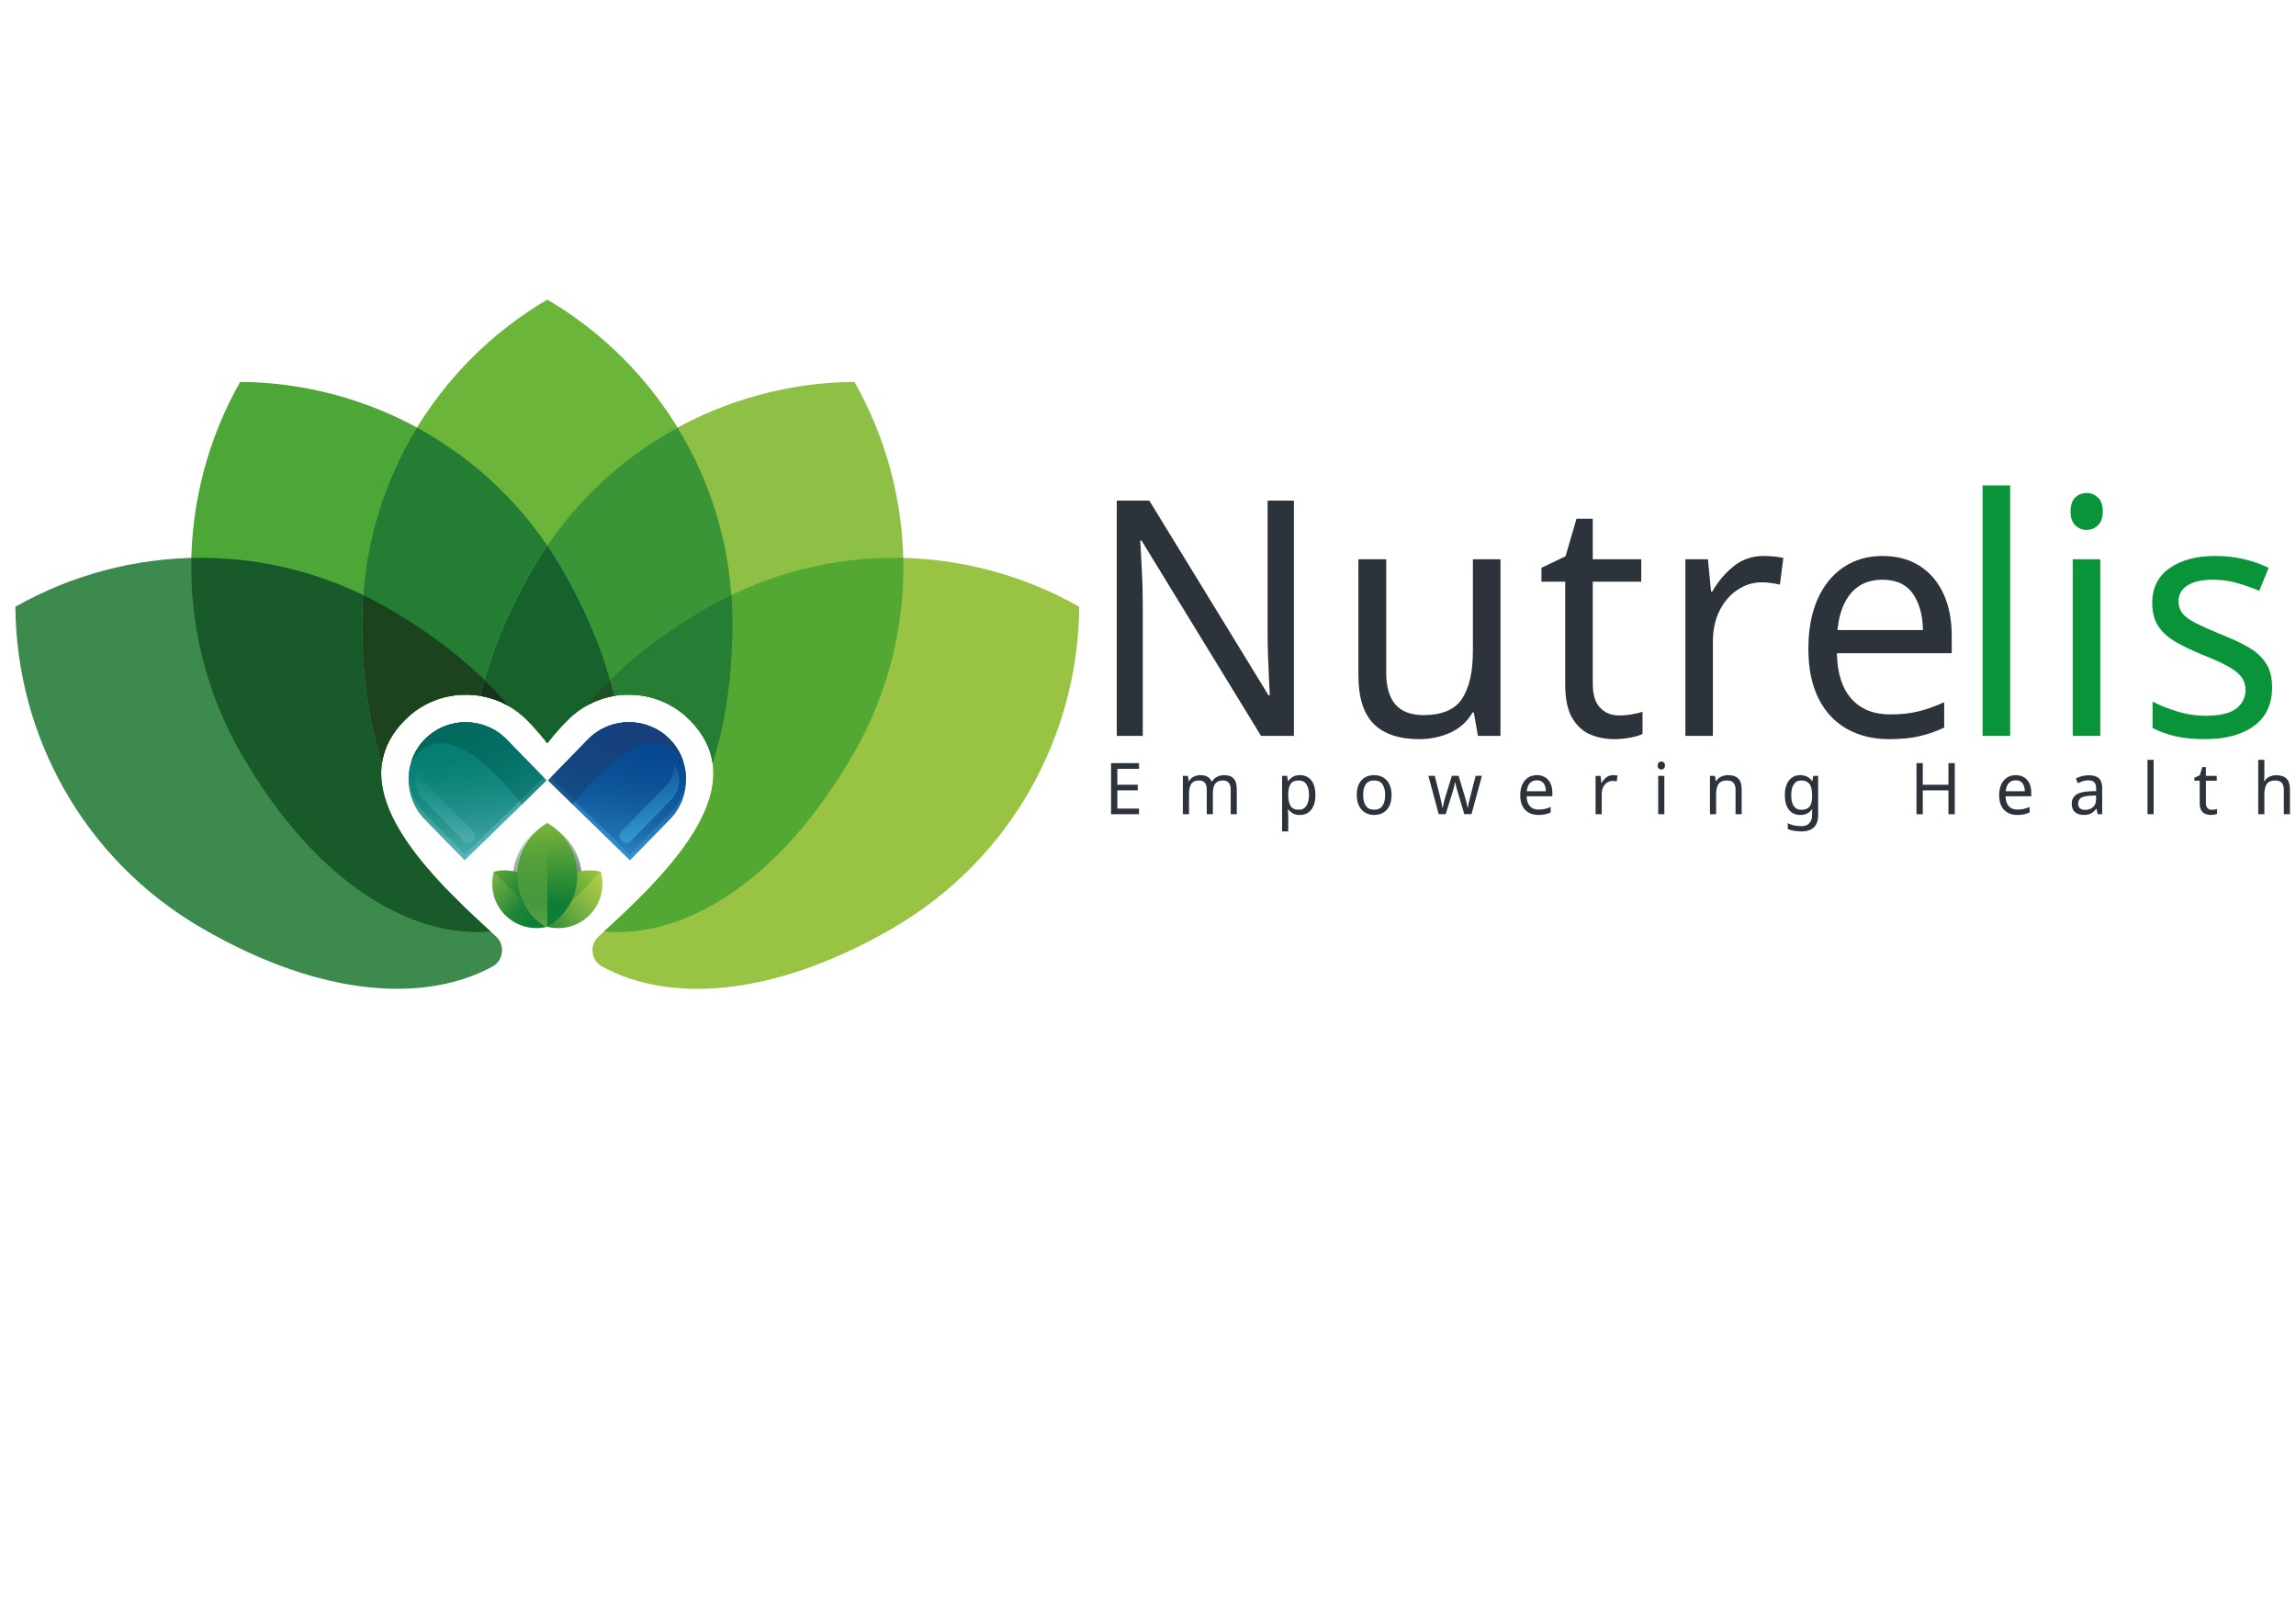
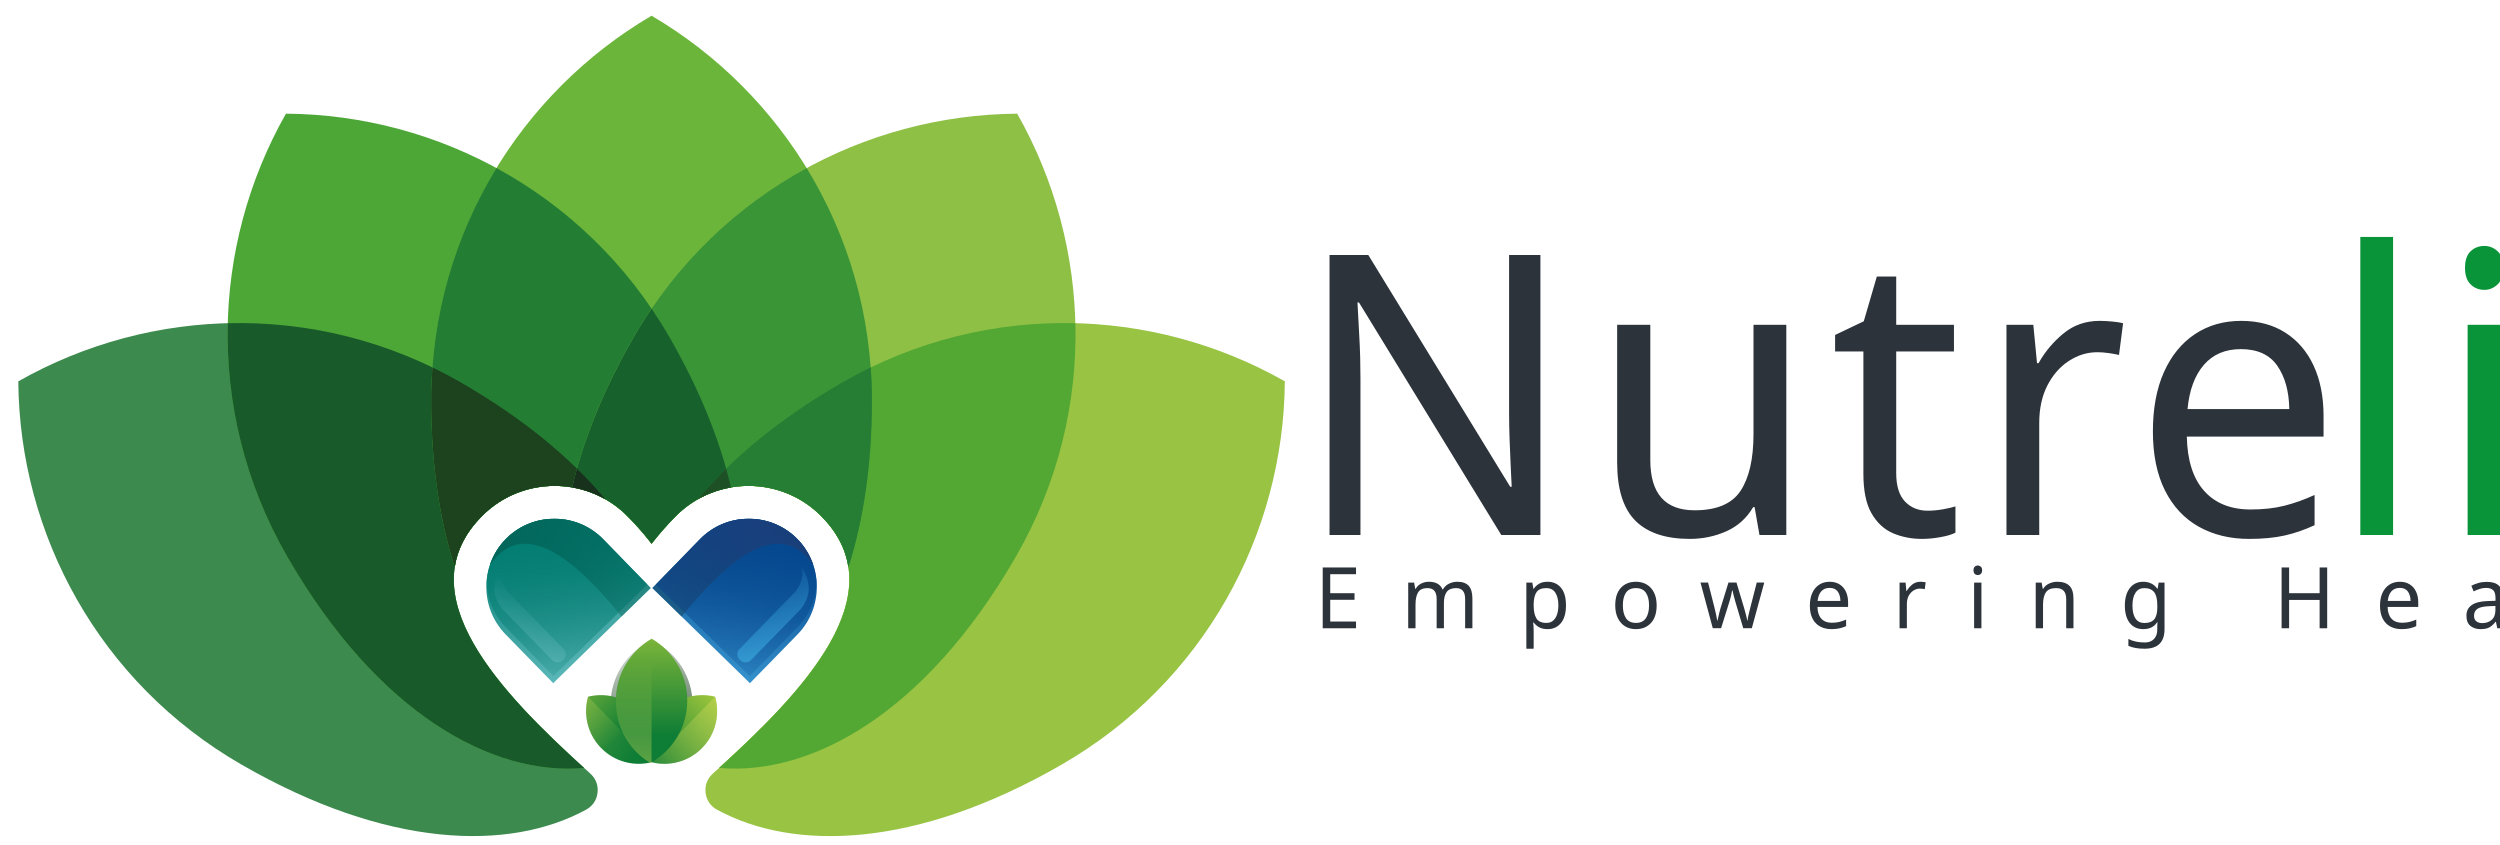
- <svg xmlns="http://www.w3.org/2000/svg" xmlns:xlink="http://www.w3.org/1999/xlink" id="Calque_1" version="1.1" viewBox="0 0 841.89 595.28">
+ <svg xmlns="http://www.w3.org/2000/svg" xmlns:xlink="http://www.w3.org/1999/xlink" id="Calque_1" version="1.1" viewBox="0 105 770 260">
  <defs>
    <style>
      .st0{fill:#17311c}.st0,.st1,.st2,.st3,.st4,.st5,.st6,.st7,.st8,.st9,.st10,.st11,.st12,.st13,.st14,.st15,.st16,.st17,.st18,.st19,.st20,.st21,.st22,.st23,.st24,.st25,.st26{fill-rule:evenodd}.st1{fill:#1c421e}.st2{fill:#06488f}.st27{fill:url(#linear-gradient2)}.st28{mask:url(#mask-5)}.st29{fill:url(#linear-gradient10)}.st30{mask:url(#mask-1)}.st3{fill:#98c343}.st4{fill:#6bb53a}.st5{fill:#027c71}.st31{mask:url(#mask-10)}.st32{mask:url(#mask-6)}.st33{mask:url(#mask-7)}.st34{mask:url(#mask)}.st6{fill:#46c1f1}.st35{fill:url(#linear-gradient1)}.st36{fill:url(#linear-gradient9)}.st37{fill:url(#linear-gradient8)}.st38{mask:url(#mask-8)}.st39{fill:url(#linear-gradient16)}.st40{mask:url(#mask-2)}.st41{mask:url(#mask-9)}.st42{font-size:120.79px}.st42,.st43{font-family:Righteous-Regular,Righteous}.st7{fill:url(#linear-gradient15)}.st8{fill:#17612c}.st9{fill:#ccd95a}.st44{fill:url(#linear-gradient7)}.st10{fill:#8ec046}.st43{font-size:26.24px;letter-spacing:.48em}.st43,.st45{fill:#2c333b}.st11{fill:#52a833}.st12{fill:#1f3c76}.st13{fill:#035c51}.st14{fill:url(#linear-gradient11)}.st15{fill:#257e34}.st46{fill:url(#linear-gradient14)}.st47{fill:#0a9439;letter-spacing:.03em}.st48{fill:url(#linear-gradient5)}.st49{fill:url(#linear-gradient3)}.st50{mask:url(#mask-11)}.st16{fill:#7ac8cf}.st51{mask:url(#mask-12)}.st17{fill:url(#linear-gradient4)}.st18{fill:#3a9536}.st52{fill:url(#linear-gradient6)}.st19{fill:url(#linear-gradient12)}.st53{mask:url(#mask-4)}.st20{fill:#1d5125}.st21{fill:#185a29}.st22{fill:#4ca736}.st45{letter-spacing:.03em}.st54{fill:url(#linear-gradient13)}.st23{fill:url(#linear-gradient)}.st24{fill:#3c8a4d}.st25{fill:#237e34}.st26{fill:#1b421e}.st55{mask:url(#mask-3)}
    </style>
    <linearGradient id="linear-gradient" x1="4282.89" y1="-5453.79" x2="4513.86" y2="-4633.74" gradientTransform="translate(-141.62 650.35) scale(.07)" gradientUnits="userSpaceOnUse">
      <stop offset="0" stop-color="#027c71" />
      <stop offset="1" stop-color="#70c5ca" />
    </linearGradient>
    <linearGradient id="linear-gradient1" x1="3804.96" y1="-5654.19" x2="4846.22" y2="-4774.73" gradientTransform="translate(-141.62 650.35) scale(.07)" gradientUnits="userSpaceOnUse">
      <stop offset="0" stop-color="#fff" />
      <stop offset="1" stop-color="#fff" stop-opacity="0" />
    </linearGradient>
    <mask id="mask" x="150.76" y="264.67" width="49.78" height="30.32" maskUnits="userSpaceOnUse">
      <g id="id0">
        <rect class="st35" x="150.76" y="264.68" width="49.78" height="30.32" />
      </g>
    </mask>
    <linearGradient id="linear-gradient2" x1="4389" y1="-5516.45" x2="4394.86" y2="-4636.04" xlink:href="#linear-gradient1" />
    <mask id="mask-1" x="149.76" y="264.67" width="49.73" height="48.68" maskUnits="userSpaceOnUse">
      <g id="id2">
        <rect class="st27" x="149.77" y="264.68" width="49.73" height="48.68" />
      </g>
    </mask>
    <mask id="mask-2" x="150.76" y="264.67" width="49.78" height="30.32" maskUnits="userSpaceOnUse">
      <g id="id4">
        <rect class="st35" x="150.76" y="264.68" width="49.78" height="30.32" />
      </g>
    </mask>
    <linearGradient id="linear-gradient3" x1="4019.45" y1="-4508.38" x2="4358.8" y2="-5195.22" xlink:href="#linear-gradient1" />
    <mask id="mask-3" x="152.19" y="279.63" width="22.19" height="29.51" maskUnits="userSpaceOnUse">
      <g id="id6">
        <rect class="st49" x="152.19" y="279.63" width="22.19" height="29.51" />
      </g>
    </mask>
    <linearGradient id="linear-gradient4" x1="5225.61" y1="-5453.82" x2="4994.65" y2="-4633.78" gradientTransform="translate(-141.62 650.35) scale(.07)" gradientUnits="userSpaceOnUse">
      <stop offset="0" stop-color="#06488f" />
      <stop offset="1" stop-color="#47aee3" />
    </linearGradient>
    <linearGradient id="linear-gradient5" x1="5703.54" y1="-5654.22" x2="4662.26" y2="-4774.75" xlink:href="#linear-gradient1" />
    <mask id="mask-4" x="200.83" y="264.67" width="49.78" height="30.32" maskUnits="userSpaceOnUse">
      <g id="id8">
        <rect class="st48" x="200.83" y="264.67" width="49.78" height="30.32" />
      </g>
    </mask>
    <linearGradient id="linear-gradient6" x1="5119.51" y1="-5516.51" x2="5113.65" y2="-4636.04" xlink:href="#linear-gradient1" />
    <mask id="mask-5" x="201.88" y="264.67" width="49.73" height="48.68" maskUnits="userSpaceOnUse">
      <g id="id10">
        <rect class="st52" x="201.88" y="264.67" width="49.73" height="48.68" />
      </g>
    </mask>
    <linearGradient id="linear-gradient7" x1="5703.54" y1="-5654.22" x2="4662.26" y2="-4774.75" xlink:href="#linear-gradient1" />
    <mask id="mask-6" x="200.83" y="264.67" width="49.78" height="30.32" maskUnits="userSpaceOnUse">
      <g id="id12">
        <rect class="st44" x="200.83" y="264.67" width="49.78" height="30.32" />
      </g>
    </mask>
    <linearGradient id="linear-gradient8" x1="5489.06" y1="-4508.42" x2="5149.71" y2="-5195.25" xlink:href="#linear-gradient1" />
    <mask id="mask-7" x="227" y="279.63" width="22.19" height="29.51" maskUnits="userSpaceOnUse">
      <g id="id14">
        <rect class="st37" x="227" y="279.63" width="22.19" height="29.51" />
      </g>
    </mask>
    <linearGradient id="linear-gradient9" x1="4971.07" y1="-4334.09" x2="4693.34" y2="-5083.25" xlink:href="#linear-gradient1" />
    <mask id="mask-8" x="199.97" y="302.09" width="13.46" height="20.61" maskUnits="userSpaceOnUse">
      <g id="id18">
        <rect class="st36" x="199.97" y="302.09" width="13.45" height="20.61" />
      </g>
    </mask>
    <linearGradient id="linear-gradient10" x1="4537.46" y1="-4334.08" x2="4815.19" y2="-5083.25" xlink:href="#linear-gradient1" />
    <mask id="mask-9" x="187.95" y="302.09" width="13.46" height="20.61" maskUnits="userSpaceOnUse">
      <g id="id22">
        <rect class="st29" x="187.95" y="302.09" width="13.45" height="20.61" />
      </g>
    </mask>
    <linearGradient id="linear-gradient11" x1="4745.57" y1="-4731.17" x2="5025.93" y2="-4441.71" gradientTransform="translate(-141.62 -.22) scale(.07 -.07)" gradientUnits="userSpaceOnUse">
      <stop offset="0" stop-color="#0e7d35" />
      <stop offset="1" stop-color="#9ac43b" />
    </linearGradient>
    <linearGradient id="linear-gradient12" x1="4762.96" y1="-4731.16" x2="4482.59" y2="-4441.7" xlink:href="#linear-gradient11" />
    <linearGradient id="linear-gradient13" x1="5656.99" y1="-4109.84" x2="4635.93" y2="-4746.48" gradientTransform="translate(-141.62 -.22) scale(.07 -.07)" xlink:href="#linear-gradient1" />
    <mask id="mask-10" x="200.69" y="319.58" width="20.18" height="20.68" maskUnits="userSpaceOnUse">
      <g id="id16">
        <rect class="st54" x="200.69" y="319.58" width="20.18" height="20.68" />
      </g>
    </mask>
    <linearGradient id="linear-gradient14" x1="3851.55" y1="-4109.84" x2="4872.59" y2="-4746.47" gradientTransform="translate(-141.62 -.22) scale(.07 -.07)" xlink:href="#linear-gradient1" />
    <mask id="mask-11" x="180.51" y="319.58" width="20.18" height="20.68" maskUnits="userSpaceOnUse">
      <g id="id20">
        <rect class="st46" x="180.51" y="319.58" width="20.18" height="20.68" />
      </g>
    </mask>
    <linearGradient id="linear-gradient15" x1="4754.26" y1="-4739.1" x2="4754.28" y2="-4193.46" xlink:href="#linear-gradient11" />
    <linearGradient id="linear-gradient16" x1="4677.96" y1="-3773.89" x2="4677.96" y2="-4883.81" xlink:href="#linear-gradient1" />
    <mask id="mask-12" x="189.6" y="302.09" width="11.19" height="38.27" maskUnits="userSpaceOnUse">
      <g id="id24">
        <rect class="st39" x="189.6" y="302.09" width="11.19" height="38.27" />
      </g>
    </mask>
  </defs>
  <g>
    <path class="st24" d="M142.14,222.9c-43.72-25.24-95.56-23.69-136.5-.45.34,47.08,24.91,92.75,68.63,117.98,45,25.98,82.61,26.82,106.24,13.95,2.01-1.09,3.26-2.93,3.53-5.21.27-2.28-.51-4.36-2.22-5.9-25.8-23.28-57.8-54.91-33.28-79.43h0c10.23-10.23,25.89-11.92,37.92-5.07-10.46-12.49-25.06-24.75-44.33-35.88Z" />
    <path class="st22" d="M206.06,208.64c-25.24-43.72-70.91-68.29-117.99-68.63-23.25,40.95-24.79,92.78.44,136.5,28.05,48.59,63.3,67.48,91.35,65.01-25.41-23.1-55.23-53.77-31.33-77.67h0c12.26-12.26,32.31-12.26,44.56,0,2.58,2.58,4.95,5.25,7.1,7.99.16.21.32.42.48.63.16-.21.32-.41.47-.63,2.16-2.74,4.52-5.41,7.1-7.99,4.75-4.75,10.67-7.66,16.85-8.72-3.32-14.27-9.45-29.87-19.05-46.49Z" />
    <path class="st21" d="M70.16,204.54c-.62,24.41,5.26,49.28,18.36,71.97,28.06,48.59,63.31,67.49,91.37,65.02-25.42-23.1-55.25-53.77-31.34-77.67h0c10.23-10.24,25.9-11.92,37.92-5.07-10.45-12.49-25.06-24.75-44.33-35.88-22.7-13.1-47.57-18.98-71.98-18.36Z" />
    <path class="st4" d="M268.54,228.27c0-50.48-27.26-94.6-67.86-118.43-40.6,23.83-67.86,67.95-67.86,118.43,0,19.93,2.66,37.07,7.24,51.42.81-5.49,3.46-10.82,8.49-15.85h0c12.26-12.26,32.31-12.26,44.56,0,2.58,2.58,4.95,5.25,7.1,7.99.16.21.32.42.48.63.16-.21.32-.41.47-.63,2.16-2.74,4.52-5.41,7.1-7.99,12.26-12.26,32.31-12.26,44.56,0h0c5.03,5.03,7.67,10.35,8.48,15.84,4.58-14.34,7.24-31.49,7.24-51.42Z" />
    <path class="st25" d="M152.91,156.76c-12.74,20.83-20.09,45.31-20.09,71.51,0,19.94,2.66,37.08,7.24,51.43.82-5.5,3.46-10.83,8.49-15.85h0c12.26-12.26,32.31-12.26,44.56,0,2.58,2.58,4.95,5.25,7.1,7.99.16.21.32.42.48.63.16-.21.32-.41.47-.63,2.16-2.74,4.52-5.41,7.1-7.99,4.75-4.75,10.67-7.66,16.86-8.73-3.32-14.27-9.47-29.87-19.06-46.48-13.1-22.69-31.71-40.21-53.15-51.88Z" />
    <path class="st1" d="M133.19,218.16c-.24,3.34-.37,6.71-.37,10.12,0,19.94,2.66,37.08,7.24,51.43.82-5.5,3.46-10.83,8.49-15.85h0c10.23-10.24,25.9-11.92,37.92-5.07-10.45-12.49-25.06-24.75-44.33-35.88-2.95-1.7-5.93-3.28-8.95-4.74Z" />
    <path class="st10" d="M312.85,276.51c25.24-43.72,23.69-95.55.45-136.5-47.08.35-92.75,24.91-117.98,68.63-9.6,16.62-15.73,32.22-19.05,46.49,6.18,1.06,12.1,3.97,16.85,8.72,2.58,2.58,4.95,5.25,7.1,7.99.16.21.32.42.48.63.16-.21.32-.41.47-.63,2.16-2.74,4.52-5.41,7.1-7.99,12.26-12.26,32.31-12.26,44.56,0h0c23.9,23.9-5.92,54.57-31.34,77.67,28.07,2.46,63.31-16.42,91.36-65.01Z" />
    <path class="st3" d="M327.1,340.43c43.71-25.24,68.29-70.9,68.63-117.98-40.94-23.24-92.78-24.79-136.5.45-19.28,11.13-33.88,23.39-44.33,35.88,12.03-6.85,27.69-5.16,37.92,5.07h0c24.52,24.52-7.49,56.15-33.28,79.43-1.7,1.54-2.49,3.62-2.22,5.9.27,2.28,1.52,4.11,3.53,5.21,23.63,12.87,61.24,12.03,106.24-13.95Z" />
    <path class="st11" d="M331.21,204.54c-24.41-.62-49.28,5.26-71.97,18.36-19.28,11.13-33.88,23.39-44.33,35.88,12.02-6.85,27.69-5.16,37.92,5.07h0c23.91,23.9-5.93,54.57-31.34,77.67,28.06,2.47,63.31-16.43,91.37-65.02,13.09-22.69,18.97-47.57,18.36-71.97Z" />
    <path class="st18" d="M248.46,156.76c-21.45,11.67-40.05,29.19-53.15,51.88-9.59,16.62-15.76,32.21-19.06,46.48,6.19,1.07,12.1,3.97,16.86,8.73,2.58,2.58,4.95,5.25,7.1,7.99.16.21.32.42.48.63.16-.21.32-.41.47-.63,2.16-2.74,4.52-5.41,7.1-7.99,12.26-12.26,32.31-12.26,44.56,0h0c5.03,5.03,7.67,10.36,8.48,15.85,4.58-14.35,7.24-31.49,7.24-51.42,0-26.2-7.34-50.68-20.08-71.51Z" />
    <path class="st8" d="M225.13,255.12c-3.32-14.27-9.47-29.87-19.06-46.48-1.7-2.94-3.5-5.79-5.37-8.57-1.89,2.78-3.68,5.63-5.37,8.57-9.59,16.62-15.76,32.21-19.06,46.48,6.19,1.07,12.1,3.97,16.86,8.73,2.58,2.58,4.95,5.25,7.1,7.99.16.21.32.42.48.63.16-.21.32-.41.47-.63,2.16-2.74,4.52-5.41,7.1-7.99,4.75-4.75,10.67-7.66,16.86-8.73Z" />
    <path class="st15" d="M261.31,279.7c4.58-14.35,7.24-31.49,7.24-51.42,0-3.4-.12-6.78-.37-10.12-3.01,1.46-5.99,3.04-8.94,4.74-19.28,11.13-33.88,23.39-44.33,35.88,12.02-6.85,27.69-5.16,37.92,5.07h0c5.03,5.03,7.67,10.36,8.48,15.85Z" />
    <path class="st0" d="M177.72,249.35c-.54,1.95-1.03,3.87-1.48,5.77,3.55.61,7.01,1.83,10.21,3.65-2.65-3.16-5.55-6.3-8.74-9.42Z" />
    <path class="st20" d="M225.13,255.12c-.45-1.9-.94-3.82-1.48-5.77-3.19,3.12-6.09,6.26-8.74,9.42,3.2-1.82,6.66-3.04,10.21-3.65Z" />
    <path class="st23" d="M170.39,315.42l30.05-29.31-14.66-15.02c-8.06-8.26-21.42-8.43-29.68-.37-8.26,8.06-8.43,21.42-.37,29.68l14.66,15.02h0Z" />
    <g class="st34">
      <path class="st13" d="M191.43,294.89l9-8.79-14.66-15.02c-8.06-8.26-21.42-8.43-29.68-.37-2.47,2.41-4.22,5.3-5.24,8.39,8.5-12.56,22.02-7.3,40.57,15.79h0s0,0,0,0Z" />
    </g>
    <g class="st30">
      <path class="st5" d="M199.39,285.03l-13.61-13.95c-8.06-8.26-21.42-8.43-29.68-.37-3.76,3.66-5.84,8.42-6.24,13.3.11,5.15,2.08,10.27,5.93,14.22l14.66,15.02,28.93-28.23Z" />
    </g>
    <g class="st40">
      <path class="st13" d="M191.43,294.89l9-8.79-14.66-15.02c-8.06-8.26-21.42-8.43-29.68-.37-2.47,2.41-4.22,5.3-5.24,8.39,8.5-12.56,22.02-7.3,40.57,15.79h0s0,0,0,0Z" />
    </g>
    <g class="st55">
      <path class="st16" d="M173.31,308.39l.27-.27c.9-.87.91-2.32.04-3.22l-17.18-17.6c-2.15-2.59-2.48-5.43-2.06-7.57-2.95,4.75-2.79,9.09.48,13.01l15.23,15.61c.87.9,2.32.91,3.22.04h0Z" />
    </g>
    <path class="st17" d="M230.98,315.42l-30.05-29.31,14.66-15.02c8.06-8.26,21.42-8.43,29.68-.37,8.26,8.06,8.43,21.42.37,29.68l-14.66,15.02h0Z" />
    <g class="st53">
      <path class="st13" d="M209.94,294.89l-9.01-8.78,14.66-15.02c8.06-8.26,21.42-8.43,29.68-.37,2.47,2.41,4.22,5.3,5.24,8.39-8.5-12.56-22.02-7.3-40.57,15.79h0,0Z" />
    </g>
    <g class="st28">
      <path class="st2" d="M201.99,285.03l13.61-13.95c8.06-8.26,21.42-8.43,29.68-.37,3.76,3.66,5.84,8.42,6.24,13.3-.1,5.15-2.08,10.27-5.93,14.22l-14.66,15.02-28.93-28.22h0Z" />
    </g>
    <g class="st32">
      <path class="st12" d="M209.94,294.89l-9.01-8.78,14.66-15.02c8.06-8.26,21.42-8.43,29.68-.37,2.47,2.41,4.22,5.3,5.24,8.39-8.5-12.56-22.02-7.3-40.57,15.79h0,0Z" />
    </g>
    <g class="st33">
      <path class="st6" d="M228.06,308.39l-.27-.27c-.9-.87-.91-2.32-.04-3.22l17.17-17.61c2.15-2.59,2.48-5.43,2.06-7.57,2.95,4.75,2.79,9.09-.48,13.01l-15.23,15.61c-.87.9-2.32.91-3.22.04h0Z" />
    </g>
    <g class="st38">
      <path class="st26" d="M200.69,302.19c-1.53,5.39-.23,11.43,3.95,15.74,2.43,2.51,5.48,4.07,8.68,4.66.02-.78,0-1.57-.07-2.37-.69-8.11-5.69-14.81-12.55-18.04h0Z" />
    </g>
    <g class="st41">
      <path class="st26" d="M200.69,302.19c1.53,5.39.23,11.43-3.95,15.74-2.43,2.51-5.48,4.07-8.68,4.66-.02-.78,0-1.57.07-2.37.69-8.11,5.69-14.81,12.55-18.04h0Z" />
    </g>
    <g>
      <path class="st14" d="M220.25,319.58c1.53,5.39.23,11.43-3.95,15.74-4.18,4.31-10.17,5.81-15.61,4.45-1.53-5.39-.23-11.43,3.95-15.74,4.18-4.31,10.17-5.81,15.61-4.45Z" />
      <path class="st19" d="M181.13,319.58c-1.53,5.39-.23,11.43,3.95,15.74,4.18,4.31,10.17,5.81,15.61,4.45,1.53-5.39.23-11.43-3.95-15.74-4.18-4.31-10.17-5.81-15.61-4.45Z" />
      <g>
        <g class="st31">
          <path class="st9" d="M220.25,319.58c1.53,5.39.23,11.43-3.95,15.74-4.18,4.31-10.17,5.81-15.61,4.45,0,0,6.52-6.73,19.56-20.2Z" />
        </g>
        <g class="st50">
          <path class="st9" d="M181.13,319.58c-1.53,5.39-.23,11.43,3.95,15.74,4.18,4.31,10.17,5.81,15.61,4.45,0,0-6.52-6.73-19.56-20.2Z" />
        </g>
        <path class="st7" d="M200.69,301.71c6.57,3.8,10.99,10.9,10.99,19.04,0,8.13-4.42,15.23-10.99,19.03-6.57-3.8-10.99-10.9-10.99-19.03,0-8.13,4.42-15.23,10.99-19.03Z" />
      </g>
    </g>
    <g class="st51">
      <path class="st9" d="M200.69,302.19c-6.57,3.8-10.99,10.9-10.99,19.03,0,8.13,4.42,15.23,10.99,19.03v-38.07s0,0,0,0Z" />
    </g>
  </g>
  <g>
    <text class="st43" transform="translate(404.9 298.51) scale(.98 1)">
      <tspan x="0" y="0">Empowering Health</tspan>
    </text>
    <text class="st42" transform="translate(398.36 269.78) scale(.95 1)">
      <tspan class="st45" x="0" y="0">Nutre</tspan>
      <tspan class="st47" x="335.65" y="0">lis</tspan>
    </text>
  </g>
</svg>
